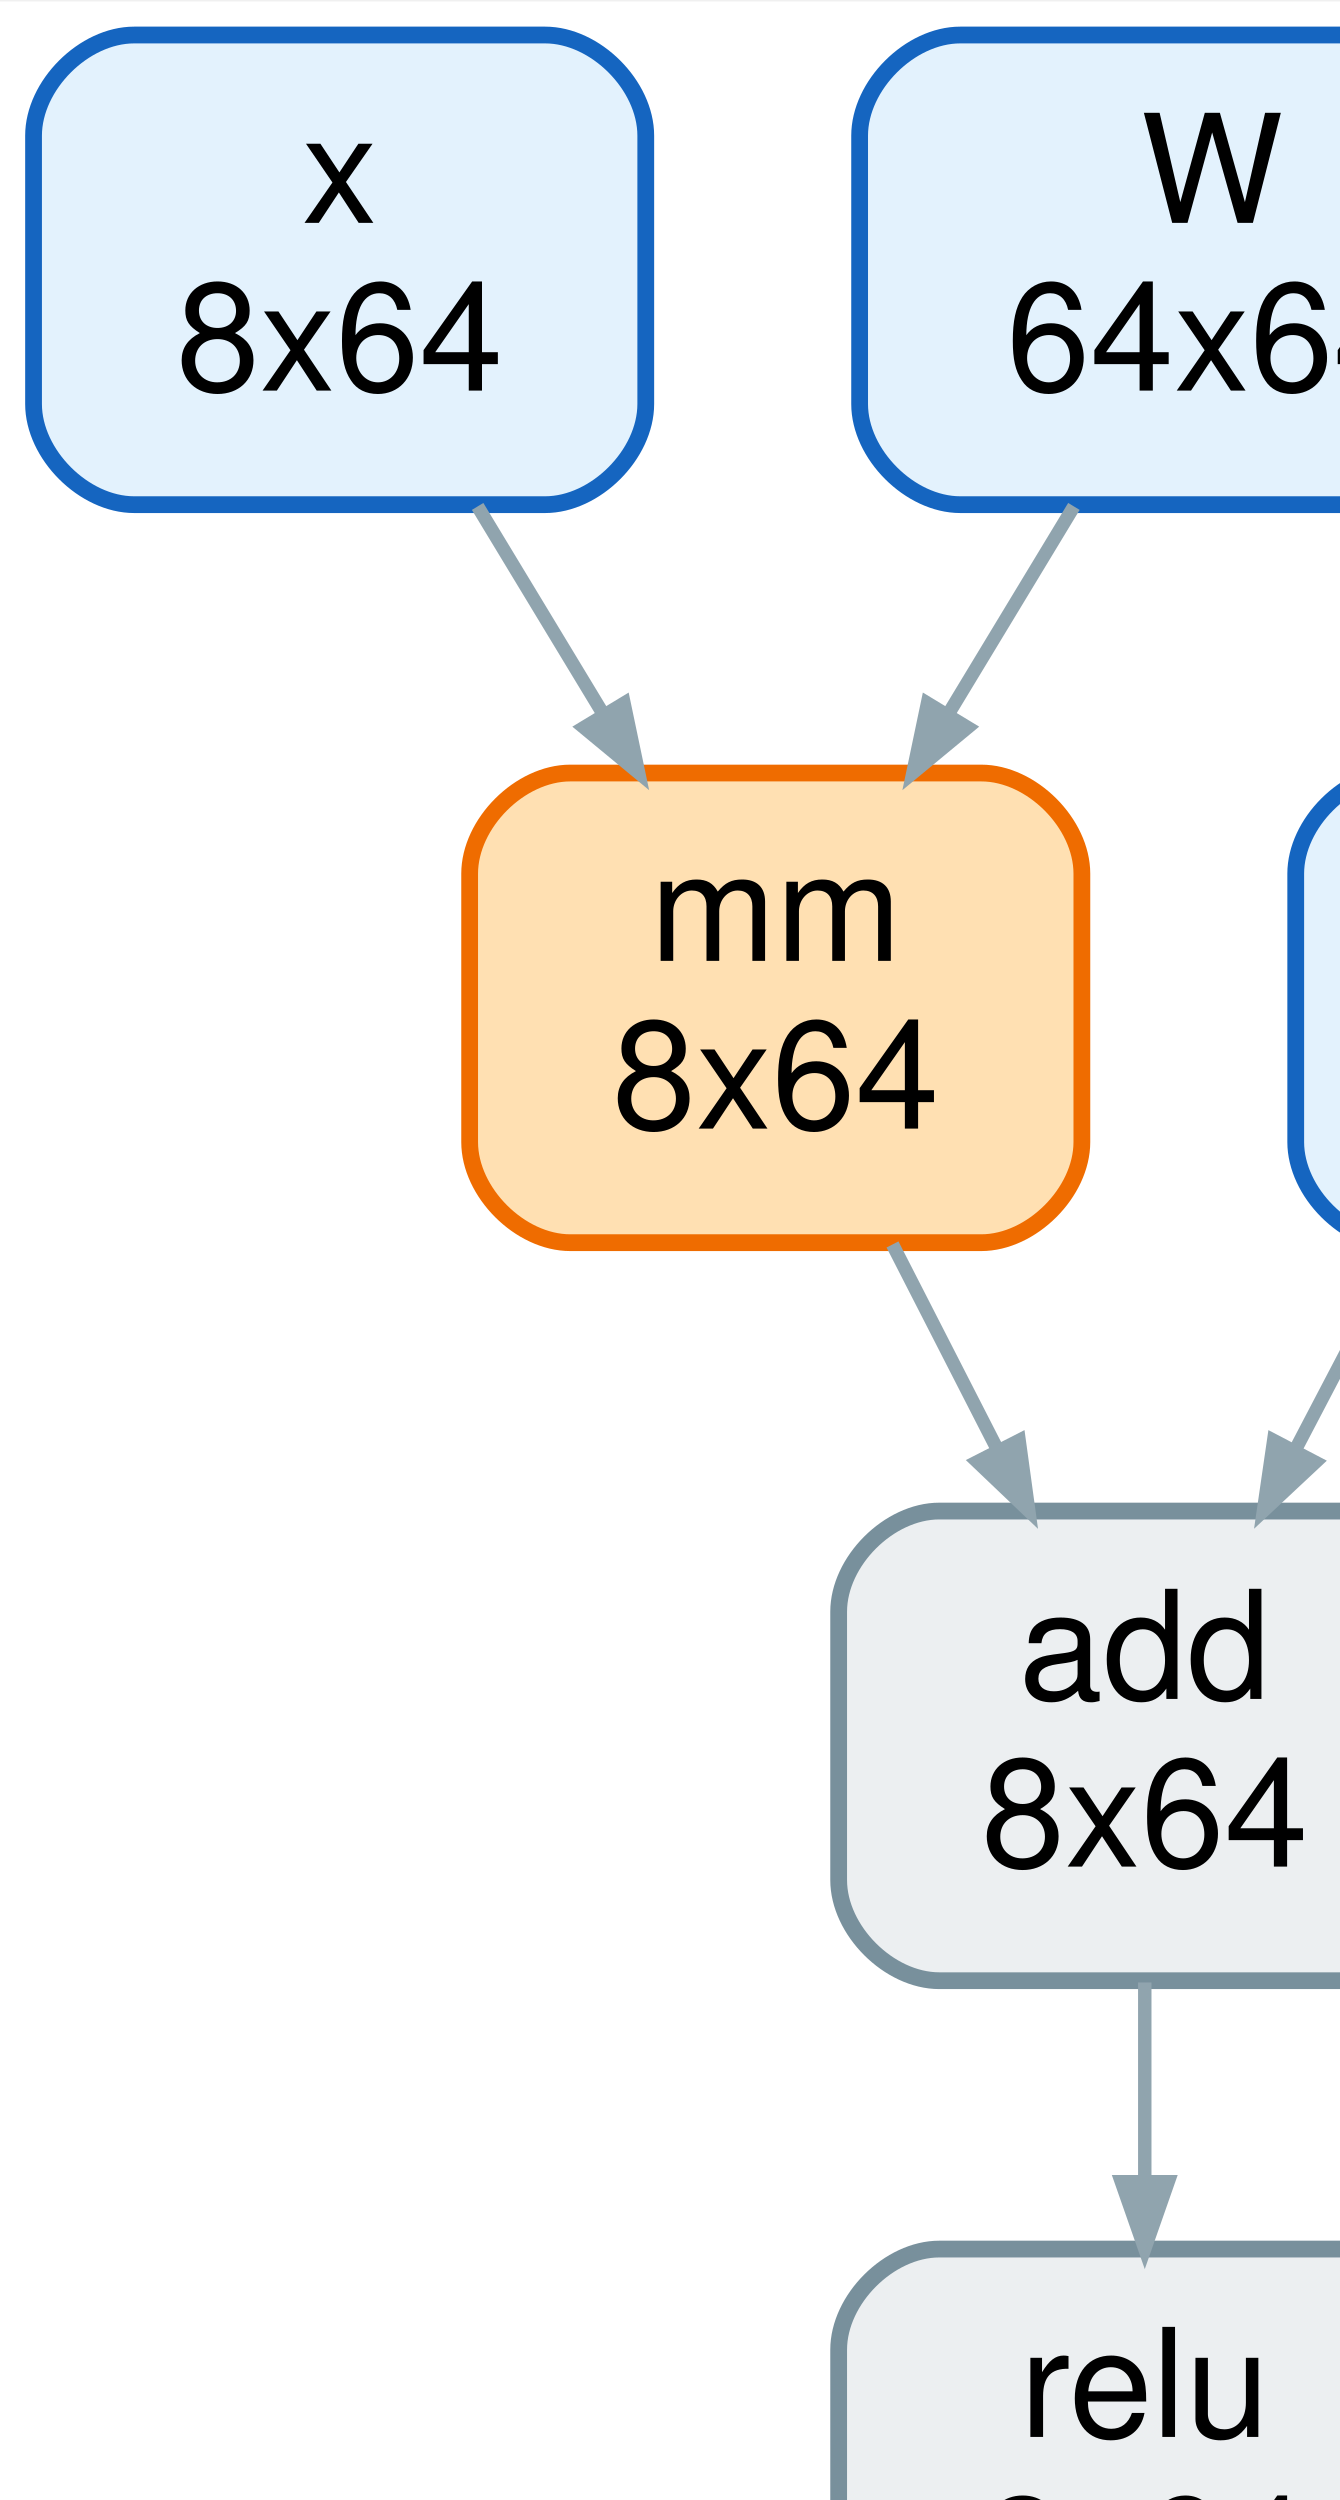
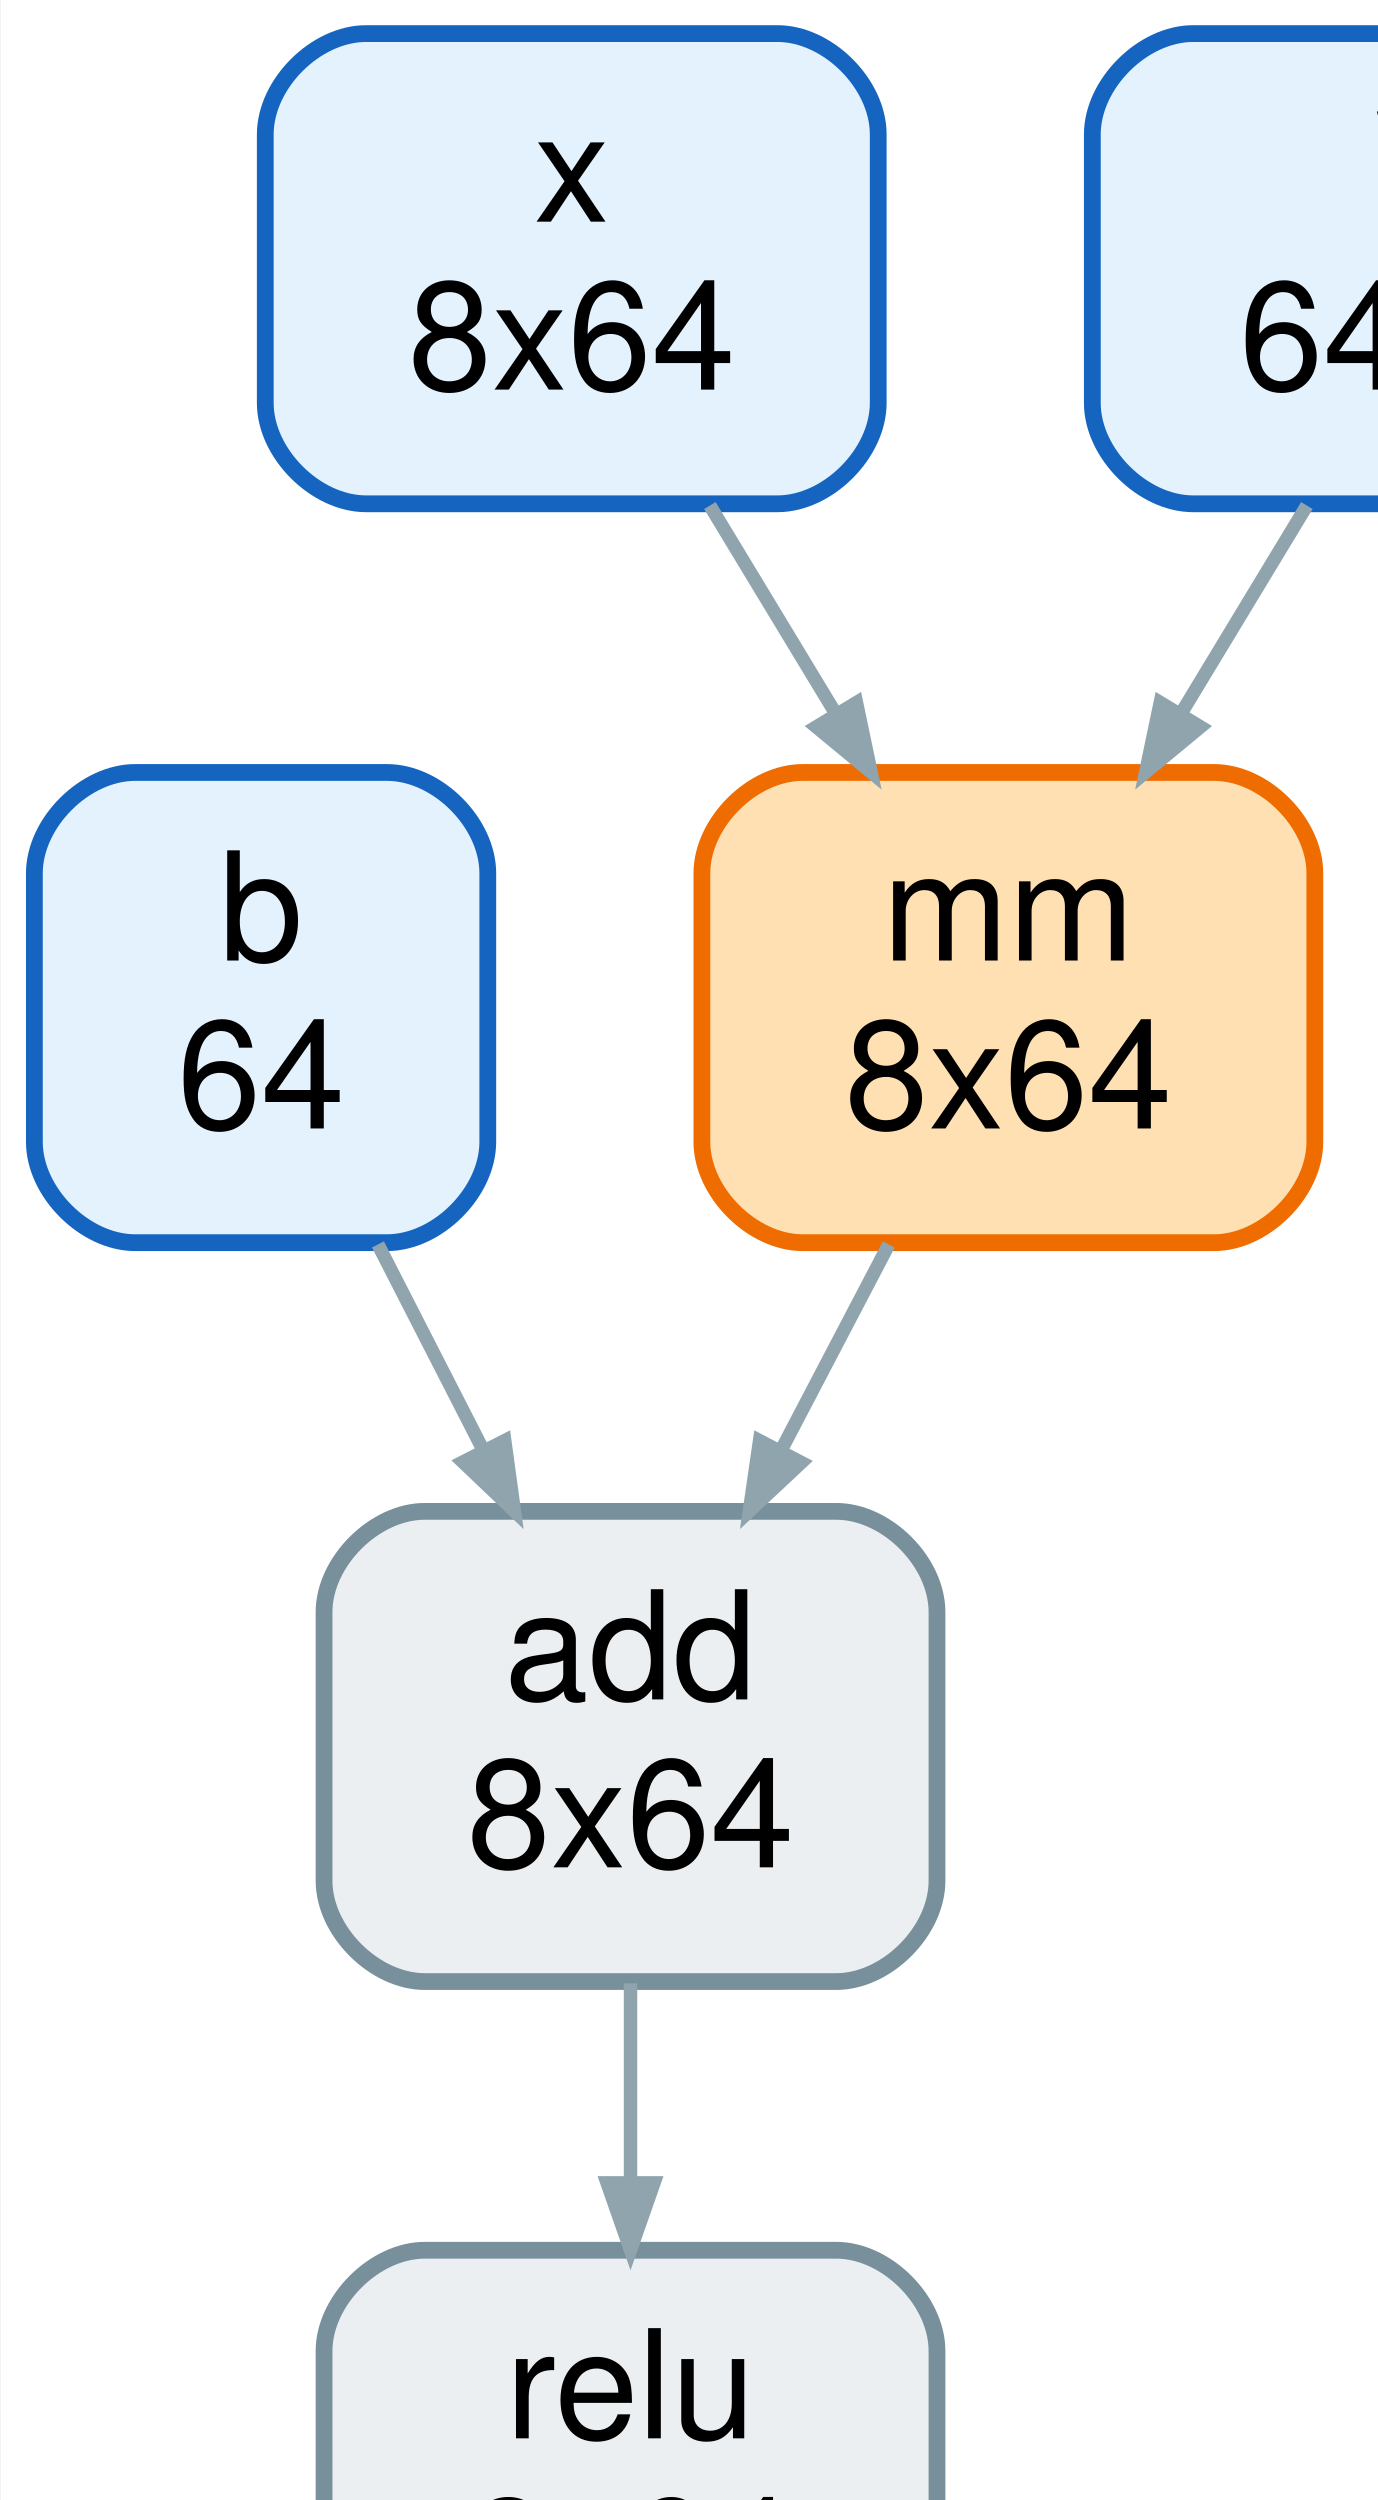
- <svg xmlns="http://www.w3.org/2000/svg" width="283pt" height="528pt" viewBox="0.00 0.00 212.50 396.00">
+ <svg xmlns="http://www.w3.org/2000/svg" width="291pt" height="528pt" viewBox="0.00 0.00 218.00 396.00">
  <g id="graph0" class="graph" transform="scale(1.33 1.33) rotate(0) translate(4 392)">
-     <polygon fill="white" stroke="transparent" points="-4,4 -4,-392 208.5,-392 208.5,4 -4,4" />
+     <polygon fill="white" stroke="transparent" points="-4,4 -4,-392 214,-392 214,4 -4,4" />
    <g id="node1" class="node">
-       <path fill="#e3f2fd" stroke="#1565c0" stroke-width="2" d="M61,-388C61,-388 12,-388 12,-388 6,-388 0,-382 0,-376 0,-376 0,-344 0,-344 0,-338 6,-332 12,-332 12,-332 61,-332 61,-332 67,-332 73,-338 73,-344 73,-344 73,-376 73,-376 73,-382 67,-388 61,-388" />
-       <text text-anchor="middle" x="36.5" y="-365.6" font-family="Helvetica,sans-Serif" font-size="18.00">x</text>
-       <text text-anchor="middle" x="36.5" y="-345.6" font-family="Helvetica,sans-Serif" font-size="18.00">8x64</text>
+       <path fill="#e3f2fd" stroke="#1565c0" stroke-width="2" d="M42,-300C42,-300 12,-300 12,-300 6,-300 0,-294 0,-288 0,-288 0,-256 0,-256 0,-250 6,-244 12,-244 12,-244 42,-244 42,-244 48,-244 54,-250 54,-256 54,-256 54,-288 54,-288 54,-294 48,-300 42,-300" />
+       <text text-anchor="middle" x="27" y="-277.6" font-family="Helvetica,sans-Serif" font-size="18.00">b</text>
+       <text text-anchor="middle" x="27" y="-257.6" font-family="Helvetica,sans-Serif" font-size="18.00">64</text>
+     </g>
+     <g id="node5" class="node">
+       <path fill="#eceff1" stroke="#78909c" stroke-width="2" d="M95.5,-212C95.5,-212 46.5,-212 46.5,-212 40.5,-212 34.5,-206 34.5,-200 34.5,-200 34.5,-168 34.5,-168 34.5,-162 40.5,-156 46.5,-156 46.5,-156 95.5,-156 95.5,-156 101.5,-156 107.5,-162 107.5,-168 107.5,-168 107.5,-200 107.5,-200 107.5,-206 101.5,-212 95.5,-212" />
+       <text text-anchor="middle" x="71" y="-189.6" font-family="Helvetica,sans-Serif" font-size="18.00">add</text>
+       <text text-anchor="middle" x="71" y="-169.6" font-family="Helvetica,sans-Serif" font-size="18.00">8x64</text>
+     </g>
+     <g id="edge3" class="edge">
+       <path fill="none" stroke="#90a4ae" stroke-width="1.6" d="M40.92,-243.79C44.89,-236.03 49.27,-227.47 53.43,-219.34" />
+       <polygon fill="#90a4ae" stroke="#90a4ae" stroke-width="1.6" points="56.02,-220.43 57.17,-212.03 51.03,-217.88 56.02,-220.43" />
+     </g>
+     <g id="node2" class="node">
+       <path fill="#ffe0b2" stroke="#ef6c00" stroke-width="2" d="M140.5,-300C140.5,-300 91.5,-300 91.5,-300 85.5,-300 79.5,-294 79.5,-288 79.5,-288 79.5,-256 79.5,-256 79.5,-250 85.5,-244 91.5,-244 91.5,-244 140.5,-244 140.5,-244 146.5,-244 152.5,-250 152.5,-256 152.5,-256 152.5,-288 152.5,-288 152.5,-294 146.5,-300 140.5,-300" />
+       <text text-anchor="middle" x="116" y="-277.6" font-family="Helvetica,sans-Serif" font-size="18.00">mm</text>
+       <text text-anchor="middle" x="116" y="-257.6" font-family="Helvetica,sans-Serif" font-size="18.00">8x64</text>
+     </g>
+     <g id="edge4" class="edge">
+       <path fill="none" stroke="#90a4ae" stroke-width="1.6" d="M101.76,-243.79C97.7,-236.03 93.22,-227.47 88.97,-219.34" />
+       <polygon fill="#90a4ae" stroke="#90a4ae" stroke-width="1.6" points="91.34,-217.82 85.15,-212.03 86.37,-220.42 91.34,-217.82" />
+     </g>
+     <g id="node3" class="node">
+       <path fill="#e3f2fd" stroke="#1565c0" stroke-width="2" d="M88.5,-388C88.5,-388 39.5,-388 39.5,-388 33.5,-388 27.5,-382 27.5,-376 27.5,-376 27.5,-344 27.5,-344 27.5,-338 33.5,-332 39.5,-332 39.5,-332 88.5,-332 88.5,-332 94.5,-332 100.5,-338 100.5,-344 100.5,-344 100.5,-376 100.5,-376 100.5,-382 94.5,-388 88.5,-388" />
+       <text text-anchor="middle" x="64" y="-365.6" font-family="Helvetica,sans-Serif" font-size="18.00">x</text>
+       <text text-anchor="middle" x="64" y="-345.6" font-family="Helvetica,sans-Serif" font-size="18.00">8x64</text>
+     </g>
+     <g id="edge1" class="edge">
+       <path fill="none" stroke="#90a4ae" stroke-width="1.6" d="M80.45,-331.79C85.15,-324.03 90.32,-315.47 95.24,-307.34" />
+       <polygon fill="#90a4ae" stroke="#90a4ae" stroke-width="1.6" points="97.91,-308.33 99.65,-300.03 93.12,-305.43 97.91,-308.33" />
    </g>
    <g id="node4" class="node">
-       <path fill="#ffe0b2" stroke="#ef6c00" stroke-width="2" d="M113,-300C113,-300 64,-300 64,-300 58,-300 52,-294 52,-288 52,-288 52,-256 52,-256 52,-250 58,-244 64,-244 64,-244 113,-244 113,-244 119,-244 125,-250 125,-256 125,-256 125,-288 125,-288 125,-294 119,-300 113,-300" />
-       <text text-anchor="middle" x="88.5" y="-277.6" font-family="Helvetica,sans-Serif" font-size="18.00">mm</text>
-       <text text-anchor="middle" x="88.5" y="-257.6" font-family="Helvetica,sans-Serif" font-size="18.00">8x64</text>
-     </g>
-     <g id="edge1" class="edge">
-       <path fill="none" stroke="#90a4ae" stroke-width="1.6" d="M52.95,-331.79C57.65,-324.03 62.82,-315.47 67.74,-307.34" />
-       <polygon fill="#90a4ae" stroke="#90a4ae" stroke-width="1.6" points="70.41,-308.33 72.15,-300.03 65.62,-305.43 70.41,-308.33" />
-     </g>
-     <g id="node2" class="node">
-       <path fill="#e3f2fd" stroke="#1565c0" stroke-width="2" d="M170.5,-388C170.5,-388 110.5,-388 110.5,-388 104.5,-388 98.5,-382 98.5,-376 98.5,-376 98.5,-344 98.5,-344 98.5,-338 104.5,-332 110.5,-332 110.5,-332 170.5,-332 170.5,-332 176.5,-332 182.5,-338 182.5,-344 182.5,-344 182.5,-376 182.5,-376 182.5,-382 176.5,-388 170.5,-388" />
-       <text text-anchor="middle" x="140.5" y="-365.6" font-family="Helvetica,sans-Serif" font-size="18.00">W</text>
-       <text text-anchor="middle" x="140.5" y="-345.6" font-family="Helvetica,sans-Serif" font-size="18.00">64x64</text>
+       <path fill="#e3f2fd" stroke="#1565c0" stroke-width="2" d="M198,-388C198,-388 138,-388 138,-388 132,-388 126,-382 126,-376 126,-376 126,-344 126,-344 126,-338 132,-332 138,-332 138,-332 198,-332 198,-332 204,-332 210,-338 210,-344 210,-344 210,-376 210,-376 210,-382 204,-388 198,-388" />
+       <text text-anchor="middle" x="168" y="-365.6" font-family="Helvetica,sans-Serif" font-size="18.00">W</text>
+       <text text-anchor="middle" x="168" y="-345.6" font-family="Helvetica,sans-Serif" font-size="18.00">64x64</text>
    </g>
    <g id="edge2" class="edge">
-       <path fill="none" stroke="#90a4ae" stroke-width="1.6" d="M124.05,-331.79C119.35,-324.03 114.18,-315.47 109.26,-307.34" />
-       <polygon fill="#90a4ae" stroke="#90a4ae" stroke-width="1.6" points="111.38,-305.43 104.85,-300.03 106.59,-308.33 111.38,-305.43" />
-     </g>
-     <g id="node3" class="node">
-       <path fill="#e3f2fd" stroke="#1565c0" stroke-width="2" d="M192.5,-300C192.5,-300 162.5,-300 162.5,-300 156.5,-300 150.5,-294 150.5,-288 150.5,-288 150.5,-256 150.5,-256 150.5,-250 156.5,-244 162.5,-244 162.5,-244 192.5,-244 192.5,-244 198.5,-244 204.5,-250 204.5,-256 204.5,-256 204.5,-288 204.5,-288 204.5,-294 198.5,-300 192.5,-300" />
-       <text text-anchor="middle" x="177.5" y="-277.6" font-family="Helvetica,sans-Serif" font-size="18.00">b</text>
-       <text text-anchor="middle" x="177.5" y="-257.6" font-family="Helvetica,sans-Serif" font-size="18.00">64</text>
-     </g>
-     <g id="node5" class="node">
-       <path fill="#eceff1" stroke="#78909c" stroke-width="2" d="M157,-212C157,-212 108,-212 108,-212 102,-212 96,-206 96,-200 96,-200 96,-168 96,-168 96,-162 102,-156 108,-156 108,-156 157,-156 157,-156 163,-156 169,-162 169,-168 169,-168 169,-200 169,-200 169,-206 163,-212 157,-212" />
-       <text text-anchor="middle" x="132.5" y="-189.6" font-family="Helvetica,sans-Serif" font-size="18.00">add</text>
-       <text text-anchor="middle" x="132.5" y="-169.6" font-family="Helvetica,sans-Serif" font-size="18.00">8x64</text>
-     </g>
-     <g id="edge4" class="edge">
-       <path fill="none" stroke="#90a4ae" stroke-width="1.6" d="M163.26,-243.79C159.2,-236.03 154.72,-227.47 150.47,-219.34" />
-       <polygon fill="#90a4ae" stroke="#90a4ae" stroke-width="1.6" points="152.84,-217.82 146.65,-212.03 147.87,-220.42 152.84,-217.82" />
-     </g>
-     <g id="edge3" class="edge">
-       <path fill="none" stroke="#90a4ae" stroke-width="1.6" d="M102.42,-243.79C106.39,-236.03 110.77,-227.47 114.93,-219.34" />
-       <polygon fill="#90a4ae" stroke="#90a4ae" stroke-width="1.6" points="117.52,-220.43 118.67,-212.03 112.53,-217.88 117.52,-220.43" />
+       <path fill="none" stroke="#90a4ae" stroke-width="1.6" d="M151.55,-331.79C146.85,-324.03 141.68,-315.47 136.76,-307.34" />
+       <polygon fill="#90a4ae" stroke="#90a4ae" stroke-width="1.6" points="138.88,-305.43 132.35,-300.03 134.09,-308.33 138.88,-305.43" />
    </g>
    <g id="node6" class="node">
-       <path fill="#eceff1" stroke="#78909c" stroke-width="2" d="M157,-124C157,-124 108,-124 108,-124 102,-124 96,-118 96,-112 96,-112 96,-80 96,-80 96,-74 102,-68 108,-68 108,-68 157,-68 157,-68 163,-68 169,-74 169,-80 169,-80 169,-112 169,-112 169,-118 163,-124 157,-124" />
-       <text text-anchor="middle" x="132.5" y="-101.6" font-family="Helvetica,sans-Serif" font-size="18.00">relu</text>
-       <text text-anchor="middle" x="132.5" y="-81.6" font-family="Helvetica,sans-Serif" font-size="18.00">8x64</text>
+       <path fill="#eceff1" stroke="#78909c" stroke-width="2" d="M95.5,-124C95.5,-124 46.5,-124 46.5,-124 40.5,-124 34.5,-118 34.5,-112 34.5,-112 34.5,-80 34.5,-80 34.5,-74 40.5,-68 46.5,-68 46.5,-68 95.5,-68 95.5,-68 101.5,-68 107.5,-74 107.5,-80 107.5,-80 107.5,-112 107.5,-112 107.5,-118 101.5,-124 95.5,-124" />
+       <text text-anchor="middle" x="71" y="-101.6" font-family="Helvetica,sans-Serif" font-size="18.00">relu</text>
+       <text text-anchor="middle" x="71" y="-81.6" font-family="Helvetica,sans-Serif" font-size="18.00">8x64</text>
    </g>
    <g id="edge5" class="edge">
-       <path fill="none" stroke="#90a4ae" stroke-width="1.6" d="M132.5,-155.79C132.5,-148.27 132.5,-139.99 132.5,-132.09" />
-       <polygon fill="#90a4ae" stroke="#90a4ae" stroke-width="1.6" points="135.3,-132.03 132.5,-124.03 129.7,-132.03 135.3,-132.03" />
+       <path fill="none" stroke="#90a4ae" stroke-width="1.6" d="M71,-155.79C71,-148.27 71,-139.99 71,-132.09" />
+       <polygon fill="#90a4ae" stroke="#90a4ae" stroke-width="1.6" points="73.8,-132.03 71,-124.03 68.2,-132.03 73.8,-132.03" />
    </g>
    <g id="node7" class="node">
-       <path fill="#eceff1" stroke="#78909c" stroke-width="2" d="M164,-36C164,-36 101,-36 101,-36 95,-36 89,-30 89,-24 89,-24 89,-12 89,-12 89,-6 95,0 101,0 101,0 164,0 164,0 170,0 176,-6 176,-12 176,-12 176,-24 176,-24 176,-30 170,-36 164,-36" />
-       <text text-anchor="middle" x="132.5" y="-13.6" font-family="Helvetica,sans-Serif" font-size="18.00">output</text>
+       <path fill="#eceff1" stroke="#78909c" stroke-width="2" d="M102.5,-36C102.5,-36 39.5,-36 39.5,-36 33.5,-36 27.5,-30 27.5,-24 27.5,-24 27.5,-12 27.5,-12 27.5,-6 33.5,0 39.5,0 39.5,0 102.5,0 102.5,0 108.5,0 114.5,-6 114.5,-12 114.5,-12 114.5,-24 114.5,-24 114.5,-30 108.5,-36 102.5,-36" />
+       <text text-anchor="middle" x="71" y="-13.6" font-family="Helvetica,sans-Serif" font-size="18.00">output</text>
    </g>
    <g id="edge6" class="edge">
-       <path fill="none" stroke="#90a4ae" stroke-width="1.6" d="M132.5,-67.99C132.5,-60.39 132.5,-52.14 132.5,-44.62" />
-       <polygon fill="#90a4ae" stroke="#90a4ae" stroke-width="1.6" points="135.3,-44.2 132.5,-36.2 129.7,-44.2 135.3,-44.2" />
+       <path fill="none" stroke="#90a4ae" stroke-width="1.6" d="M71,-67.99C71,-60.39 71,-52.14 71,-44.62" />
+       <polygon fill="#90a4ae" stroke="#90a4ae" stroke-width="1.6" points="73.8,-44.2 71,-36.2 68.2,-44.2 73.8,-44.2" />
    </g>
  </g>
</svg>
